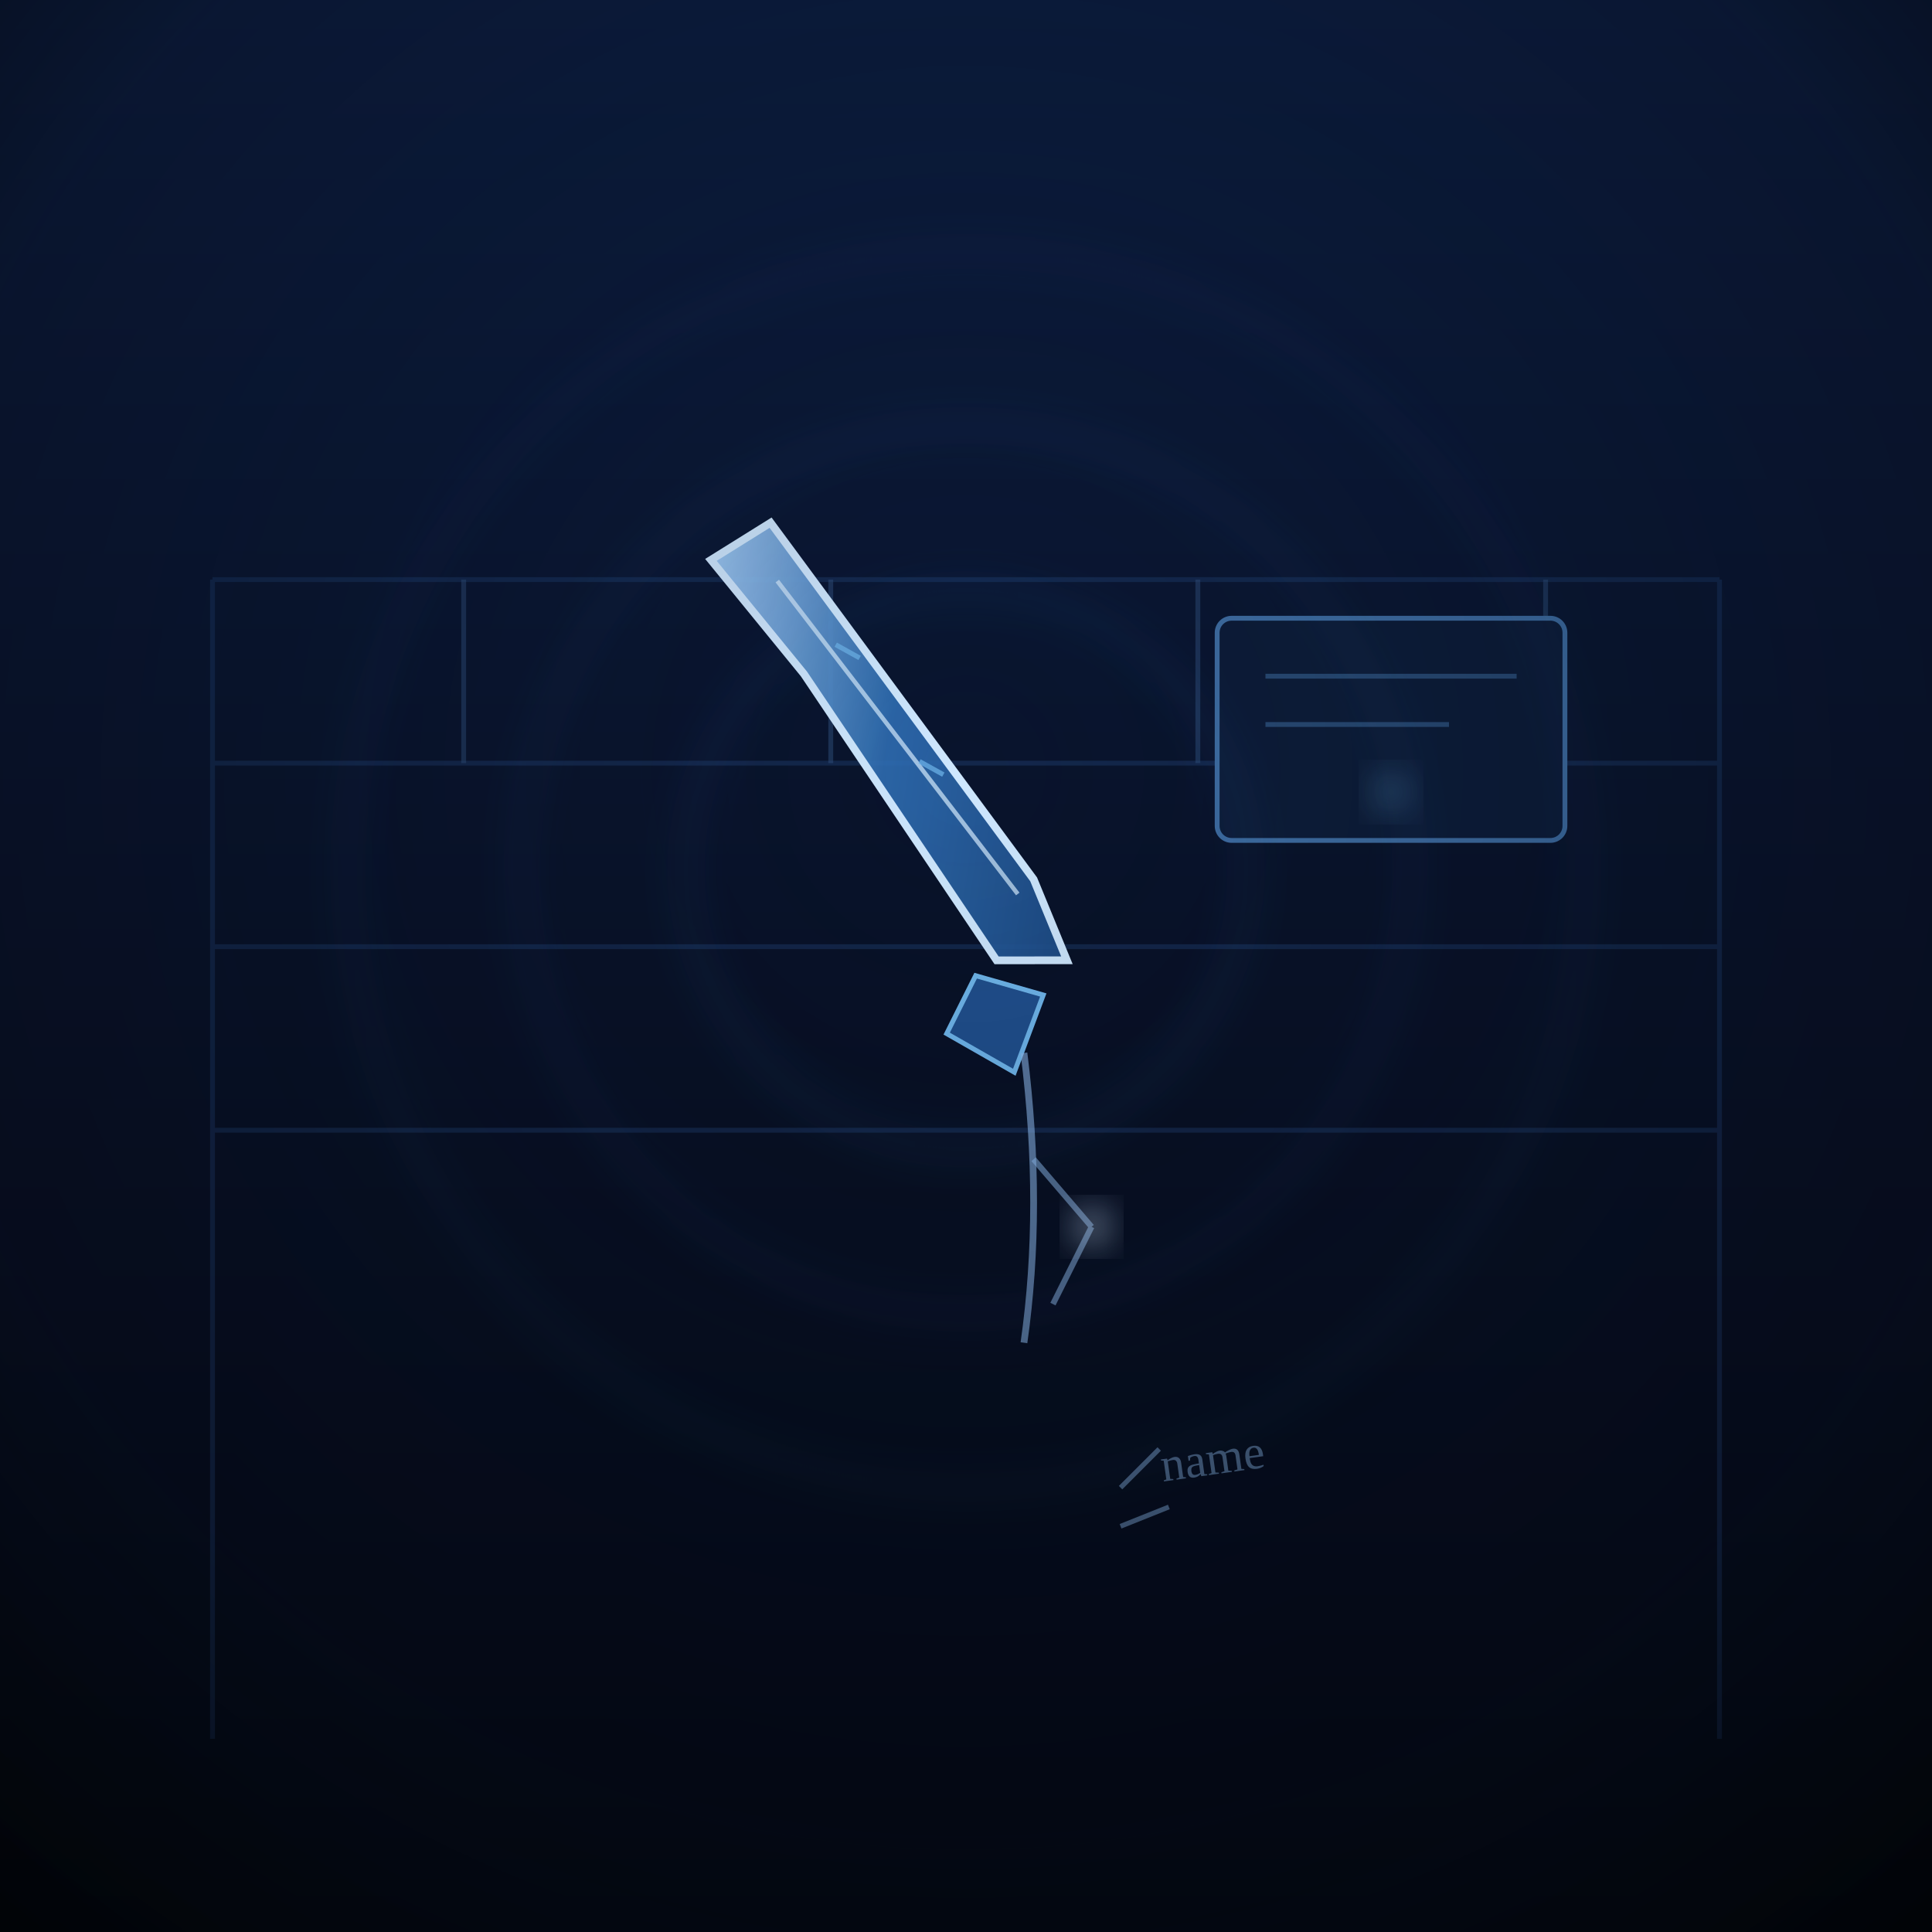
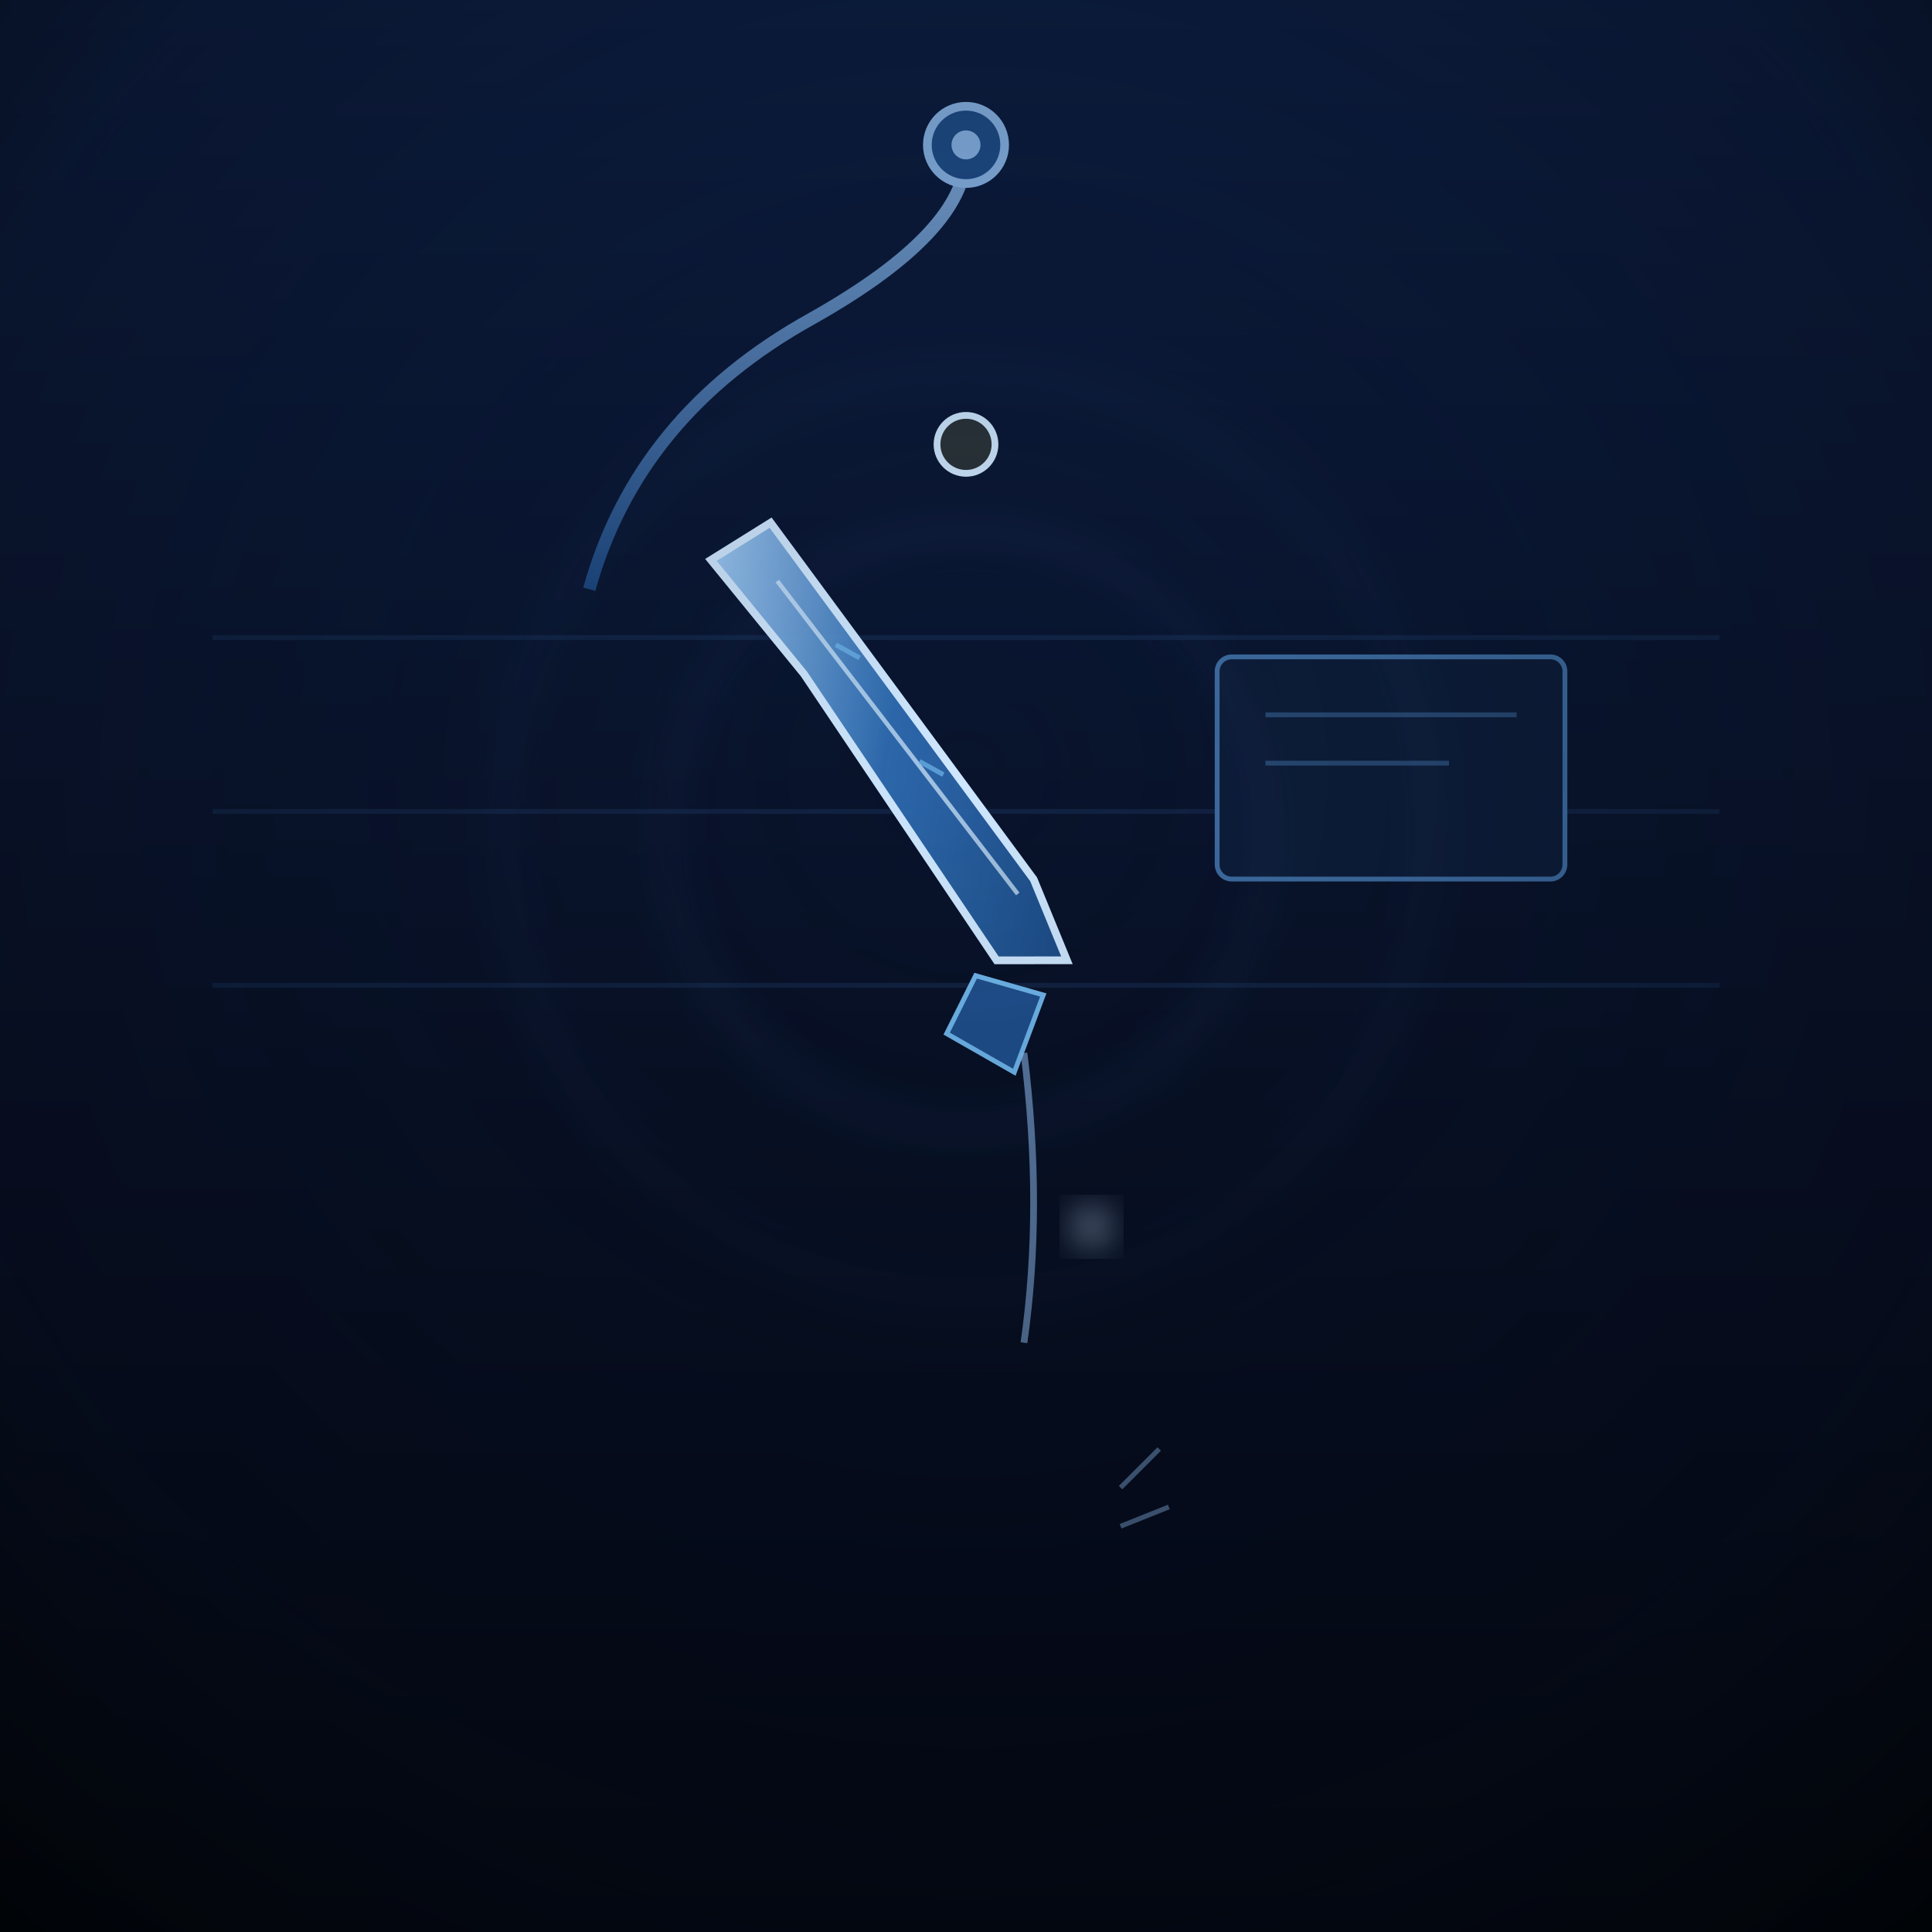
<svg xmlns="http://www.w3.org/2000/svg" viewBox="0 0 400 400" width="100%" height="100%" role="img" aria-label="LAMENT'S EDGE">
  <defs>
    <linearGradient id="edBg" x1="0" y1="0" x2="0" y2="1">
      <stop offset="0" stop-color="#0c1e42" />
      <stop offset=".5" stop-color="#081127" />
      <stop offset="1" stop-color="#02060f" />
    </linearGradient>
    <radialGradient id="edVign" cx=".5" cy=".4" r=".78">
      <stop offset="0" stop-color="#081127" stop-opacity="0" />
      <stop offset=".7" stop-color="#050a16" stop-opacity=".34" />
      <stop offset="1" stop-color="#010305" stop-opacity=".9" />
    </radialGradient>
    <linearGradient id="edCharm" x1="0" y1="0" x2="1" y2="1">
-       <stop offset="0" stop-color="#a7d4ff" stop-opacity=".95" />
-       <stop offset=".5" stop-color="#2f6fb5" stop-opacity=".9" />
-       <stop offset="1" stop-color="#1f4f8c" stop-opacity=".9" />
+       <stop offset="0" stop-color="#a7d4ff" stop-opacity=".96" />
+       <stop offset=".5" stop-color="#2f6fb5" stop-opacity=".94" />
+       <stop offset="1" stop-color="#1f4f8c" stop-opacity=".94" />
+     </linearGradient>
+     <linearGradient id="edCord" x1="0" y1="0" x2="0" y2="1">
+       <stop offset="0" stop-color="#8fbdf0" />
+       <stop offset="1" stop-color="#1f4f8c" />
    </linearGradient>
    <filter id="edGlow" x="-60%" y="-60%" width="220%" height="220%">
      <feGaussianBlur stdDeviation="4" />
    </filter>
  </defs>
  <rect width="400" height="400" fill="url(#edBg)" />
-   <g stroke="#1f3f6e" stroke-width="1" opacity=".45" fill="none">
-     <path d="M44 120 L356 120 M44 158 L356 158 M44 196 L356 196 M44 234 L356 234" />
-     <path d="M44 120 L44 360 M356 120 L356 360" />
+   <g stroke="#1f3f6e" stroke-width="1" opacity=".35" fill="none">
+     <path d="M44 132 L356 132 M44 168 L356 168 M44 204 L356 204" />
  </g>
-   <path d="M96 120 L96 158 M172 120 L172 158 M248 120 L248 158 M320 120 L320 158" stroke="#2f4f7e" stroke-width="1" opacity=".5" />
-   <rect x="252" y="128" width="72" height="46" rx="3" fill="#0c1c38" stroke="#3f6fa5" stroke-width="1" />
+   <rect x="252" y="136" width="72" height="46" rx="3" fill="#0c1c38" stroke="#3f6fa5" stroke-width="1" />
  <g stroke="#3f6fa5" stroke-width="1" opacity=".55">
-     <line x1="262" y1="140" x2="314" y2="140" />
-     <line x1="262" y1="150" x2="300" y2="150" />
+     <line x1="262" y1="148" x2="314" y2="148" />
+     <line x1="262" y1="158" x2="300" y2="158" />
  </g>
-   <circle cx="288" cy="164" r="3" fill="#6fb7ec" opacity=".6" filter="url(#edGlow)" />
-   <g fill="none" stroke="#2f6fb5" opacity=".4" filter="url(#edGlow)">
-     <circle cx="200" cy="180" r="58" stroke-width="1.2" />
-     <circle cx="200" cy="180" r="92" stroke-width="1" />
-     <circle cx="200" cy="180" r="128" stroke-width=".8" />
+   <g fill="none" stroke="#2f6fb5" opacity=".35" filter="url(#edGlow)">
+     <circle cx="200" cy="172" r="62" stroke-width="1.1" />
+     <circle cx="200" cy="172" r="96" stroke-width=".8" />
  </g>
+   <path d="M200 32 Q200 48 168 66 Q132 86 122 122" fill="none" stroke="url(#edCord)" stroke-width="2.6" opacity=".9" />
+   <circle cx="200" cy="30" r="8" fill="#1f4f8c" stroke="#8fbdf0" stroke-width="1.8" />
+   <circle cx="200" cy="30" r="3" fill="#8fbdf0" />
  <g transform="rotate(-16 200 184)">
    <path d="M168 104 L182 100 L214 186 L216 204 L202 200 L180 132 Z" fill="url(#edCharm)" stroke="#cfe8ff" stroke-width="1.6" />
    <path d="M180 112 L210 188" stroke="#d6ecff" stroke-width=".9" opacity=".7" />
    <path d="M188 128 L192 132 M198 156 L202 160" stroke="#6fb7ec" stroke-width="1" opacity=".7" />
  </g>
+   <circle cx="200" cy="92" r="6" fill="#2a3338" stroke="#cfe8ff" stroke-width="1.4" />
  <path d="M202 202 L216 206 L210 222 L196 214 Z" fill="#1f4f8c" stroke="#6fb7ec" stroke-width="1" />
  <path d="M212 218 Q216 250 212 278" fill="none" stroke="#8fbdf0" stroke-width="1.4" opacity=".6" />
-   <path d="M226 254 L214 240 M226 254 L218 270" fill="none" stroke="#8fbdf0" stroke-width="1.2" opacity=".55" />
  <circle cx="226" cy="254" r="3" fill="#cfe8ff" filter="url(#edGlow)" />
-   <g font-size="10" fill="#8fbdf0" opacity=".5" transform="rotate(-8 260 300)">
-     <text x="240" y="304">name</text>
-   </g>
  <path d="M232 308 L240 300 M232 316 L242 312" stroke="#8fbdf0" stroke-width="1" opacity=".5" fill="none" />
  <rect width="400" height="400" fill="url(#edVign)" />
</svg>
